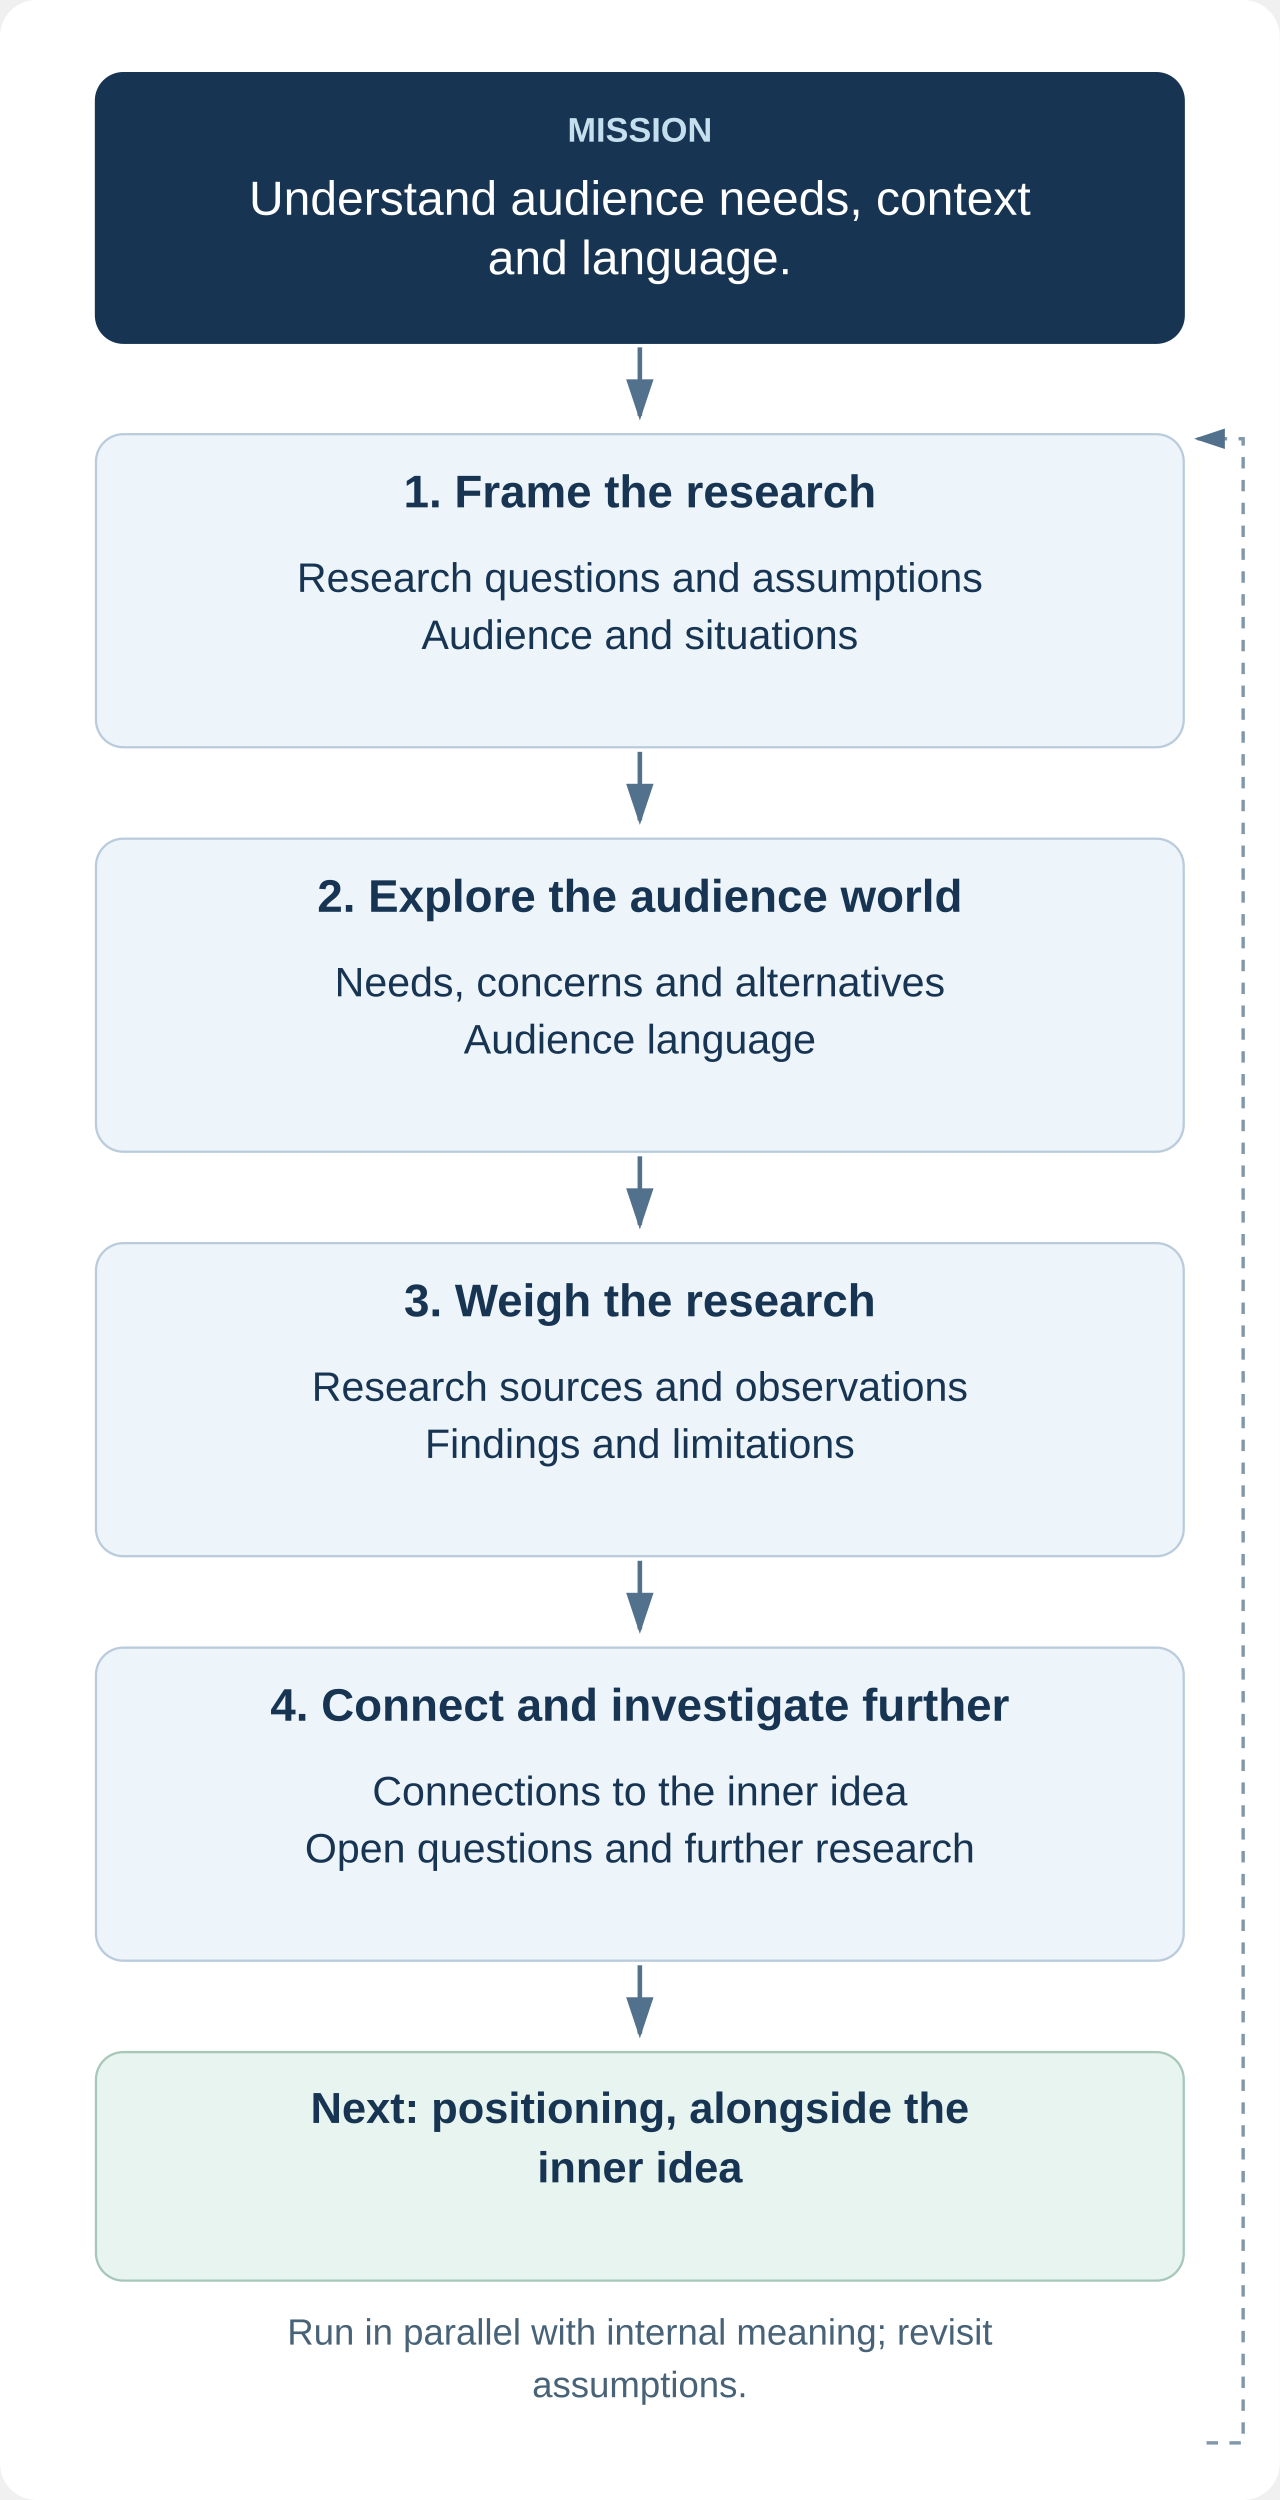
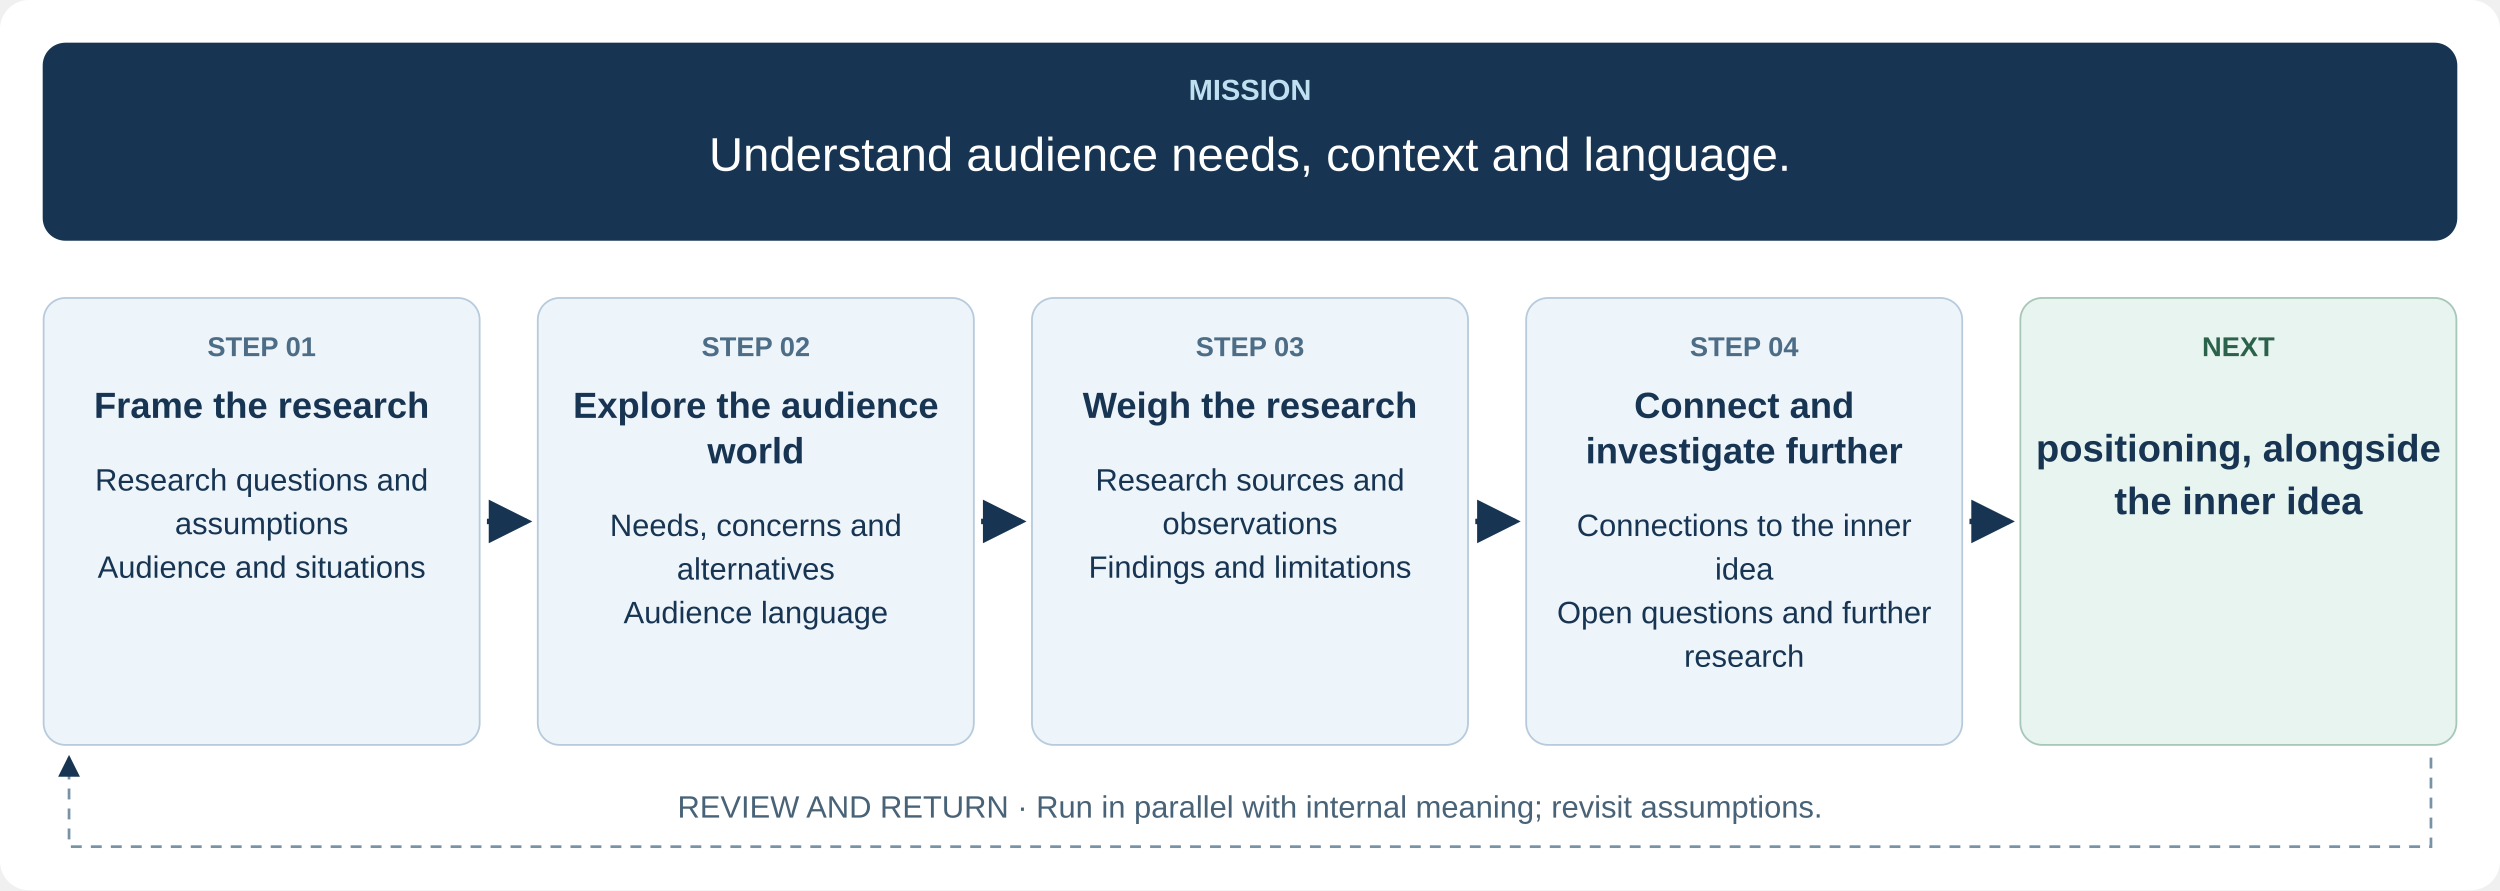
- <svg xmlns="http://www.w3.org/2000/svg" width="560" height="1094" viewBox="0 0 560 1094" role="img" aria-labelledby="title desc">
+ <svg xmlns="http://www.w3.org/2000/svg" width="1376" height="490" viewBox="0 0 1376 490" role="img" aria-labelledby="title desc">
  <defs>
-     <marker id="arrow" markerWidth="10" markerHeight="10" refX="8" refY="3" orient="auto">
-       <path d="M0,0 L0,6 L9,3 z" fill="#52718c" />
+     <marker id="arrow" markerWidth="9" markerHeight="8" refX="7" refY="4" orient="auto">
+       <path d="M0,0 L0,8 L8,4 z" fill="#173552" />
    </marker>
  </defs>
-   <rect width="560" height="1094" rx="16" fill="#ffffff" />
-   <rect x="42" y="32" width="476" height="118" rx="12" fill="#173552" stroke="#173552" />
-   <text x="280" y="62" text-anchor="middle" font-family="Arial, Helvetica, sans-serif" font-size="15" font-weight="bold" fill="#c5dfef">MISSION</text>
-   <text x="280" y="94" text-anchor="middle" font-family="Arial, Helvetica, sans-serif" font-size="21" font-weight="normal" fill="white">Understand audience needs, context</text>
-   <text x="280" y="120" text-anchor="middle" font-family="Arial, Helvetica, sans-serif" font-size="21" font-weight="normal" fill="white">and language.</text>
-   <path d="M280,152 V182" fill="none" stroke="#52718c" stroke-width="2" marker-end="url(#arrow)" />
-   <rect x="42" y="190" width="476" height="137" rx="12" fill="#edf4fa" stroke="#bacbdc" />
-   <text x="280" y="222" text-anchor="middle" font-family="Arial, Helvetica, sans-serif" font-size="20" font-weight="bold" fill="#173552">1. Frame the research</text>
-   <text x="280" y="259" text-anchor="middle" font-family="Arial, Helvetica, sans-serif" font-size="18" font-weight="normal" fill="#173552">Research questions and assumptions</text>
-   <text x="280" y="284" text-anchor="middle" font-family="Arial, Helvetica, sans-serif" font-size="18" font-weight="normal" fill="#173552">Audience and situations</text>
-   <path d="M280,329 V359" fill="none" stroke="#52718c" stroke-width="2" marker-end="url(#arrow)" />
-   <rect x="42" y="367" width="476" height="137" rx="12" fill="#edf4fa" stroke="#bacbdc" />
-   <text x="280" y="399" text-anchor="middle" font-family="Arial, Helvetica, sans-serif" font-size="20" font-weight="bold" fill="#173552">2. Explore the audience world</text>
-   <text x="280" y="436" text-anchor="middle" font-family="Arial, Helvetica, sans-serif" font-size="18" font-weight="normal" fill="#173552">Needs, concerns and alternatives</text>
-   <text x="280" y="461" text-anchor="middle" font-family="Arial, Helvetica, sans-serif" font-size="18" font-weight="normal" fill="#173552">Audience language</text>
-   <path d="M280,506 V536" fill="none" stroke="#52718c" stroke-width="2" marker-end="url(#arrow)" />
-   <rect x="42" y="544" width="476" height="137" rx="12" fill="#edf4fa" stroke="#bacbdc" />
-   <text x="280" y="576" text-anchor="middle" font-family="Arial, Helvetica, sans-serif" font-size="20" font-weight="bold" fill="#173552">3. Weigh the research</text>
-   <text x="280" y="613" text-anchor="middle" font-family="Arial, Helvetica, sans-serif" font-size="18" font-weight="normal" fill="#173552">Research sources and observations</text>
-   <text x="280" y="638" text-anchor="middle" font-family="Arial, Helvetica, sans-serif" font-size="18" font-weight="normal" fill="#173552">Findings and limitations</text>
-   <path d="M280,683 V713" fill="none" stroke="#52718c" stroke-width="2" marker-end="url(#arrow)" />
-   <rect x="42" y="721" width="476" height="137" rx="12" fill="#edf4fa" stroke="#bacbdc" />
-   <text x="280" y="753" text-anchor="middle" font-family="Arial, Helvetica, sans-serif" font-size="20" font-weight="bold" fill="#173552">4. Connect and investigate further</text>
-   <text x="280" y="790" text-anchor="middle" font-family="Arial, Helvetica, sans-serif" font-size="18" font-weight="normal" fill="#173552">Connections to the inner idea</text>
-   <text x="280" y="815" text-anchor="middle" font-family="Arial, Helvetica, sans-serif" font-size="18" font-weight="normal" fill="#173552">Open questions and further research</text>
-   <path d="M280,860 V890" fill="none" stroke="#52718c" stroke-width="2" marker-end="url(#arrow)" />
-   <rect x="42" y="898" width="476" height="100" rx="12" fill="#e8f4ef" stroke="#a7c7b8" />
-   <text x="280" y="929" text-anchor="middle" font-family="Arial, Helvetica, sans-serif" font-size="19" font-weight="bold" fill="#173552">Next: positioning, alongside the</text>
-   <text x="280" y="955" text-anchor="middle" font-family="Arial, Helvetica, sans-serif" font-size="19" font-weight="bold" fill="#173552">inner idea</text>
-   <text x="280" y="1026" text-anchor="middle" font-family="Arial, Helvetica, sans-serif" font-size="16" font-weight="normal" fill="#486277">Run in parallel with internal meaning; revisit</text>
-   <text x="280" y="1049" text-anchor="middle" font-family="Arial, Helvetica, sans-serif" font-size="16" font-weight="normal" fill="#486277">assumptions.</text>
-   <path d="M528,1069 H544 V192 H524" fill="none" stroke="#8198aa" stroke-width="1.5" stroke-dasharray="5 5" marker-end="url(#arrow)" />
+   <rect width="1376" height="490" rx="16" fill="#ffffff" />
+   <rect x="24" y="24" width="1328" height="108" rx="12" fill="#173552" stroke="#173552" />
+   <text x="688.0" y="55" text-anchor="middle" font-family="Arial, Helvetica, sans-serif" font-size="16" font-weight="bold" fill="#bfe0f0">MISSION</text>
+   <text x="688.0" y="94" text-anchor="middle" font-family="Arial, Helvetica, sans-serif" font-size="26" font-weight="normal" fill="white">Understand audience needs, context and language.</text>
+   <rect x="24" y="164" width="240" height="246" rx="12" fill="#edf4fa" stroke="#b7cbdc" />
+   <text x="144.0" y="196" text-anchor="middle" font-family="Arial, Helvetica, sans-serif" font-size="15" font-weight="bold" fill="#4d6d87">STEP 01</text>
+   <text x="144.0" y="230" text-anchor="middle" font-family="Arial, Helvetica, sans-serif" font-size="20" font-weight="bold" fill="#173552">Frame the research</text>
+   <text x="144.0" y="270" text-anchor="middle" font-family="Arial, Helvetica, sans-serif" font-size="17" font-weight="normal" fill="#173552">Research questions and</text>
+   <text x="144.0" y="294" text-anchor="middle" font-family="Arial, Helvetica, sans-serif" font-size="17" font-weight="normal" fill="#173552">assumptions</text>
+   <text x="144.0" y="318" text-anchor="middle" font-family="Arial, Helvetica, sans-serif" font-size="17" font-weight="normal" fill="#173552">Audience and situations</text>
+   <path d="M268,287.0 H290" fill="none" stroke="#173552" stroke-width="3" marker-end="url(#arrow)" />
+   <rect x="296" y="164" width="240" height="246" rx="12" fill="#edf4fa" stroke="#b7cbdc" />
+   <text x="416.0" y="196" text-anchor="middle" font-family="Arial, Helvetica, sans-serif" font-size="15" font-weight="bold" fill="#4d6d87">STEP 02</text>
+   <text x="416.0" y="230" text-anchor="middle" font-family="Arial, Helvetica, sans-serif" font-size="20" font-weight="bold" fill="#173552">Explore the audience</text>
+   <text x="416.0" y="255" text-anchor="middle" font-family="Arial, Helvetica, sans-serif" font-size="20" font-weight="bold" fill="#173552">world</text>
+   <text x="416.0" y="295" text-anchor="middle" font-family="Arial, Helvetica, sans-serif" font-size="17" font-weight="normal" fill="#173552">Needs, concerns and</text>
+   <text x="416.0" y="319" text-anchor="middle" font-family="Arial, Helvetica, sans-serif" font-size="17" font-weight="normal" fill="#173552">alternatives</text>
+   <text x="416.0" y="343" text-anchor="middle" font-family="Arial, Helvetica, sans-serif" font-size="17" font-weight="normal" fill="#173552">Audience language</text>
+   <path d="M540,287.0 H562" fill="none" stroke="#173552" stroke-width="3" marker-end="url(#arrow)" />
+   <rect x="568" y="164" width="240" height="246" rx="12" fill="#edf4fa" stroke="#b7cbdc" />
+   <text x="688.0" y="196" text-anchor="middle" font-family="Arial, Helvetica, sans-serif" font-size="15" font-weight="bold" fill="#4d6d87">STEP 03</text>
+   <text x="688.0" y="230" text-anchor="middle" font-family="Arial, Helvetica, sans-serif" font-size="20" font-weight="bold" fill="#173552">Weigh the research</text>
+   <text x="688.0" y="270" text-anchor="middle" font-family="Arial, Helvetica, sans-serif" font-size="17" font-weight="normal" fill="#173552">Research sources and</text>
+   <text x="688.0" y="294" text-anchor="middle" font-family="Arial, Helvetica, sans-serif" font-size="17" font-weight="normal" fill="#173552">observations</text>
+   <text x="688.0" y="318" text-anchor="middle" font-family="Arial, Helvetica, sans-serif" font-size="17" font-weight="normal" fill="#173552">Findings and limitations</text>
+   <path d="M812,287.0 H834" fill="none" stroke="#173552" stroke-width="3" marker-end="url(#arrow)" />
+   <rect x="840" y="164" width="240" height="246" rx="12" fill="#edf4fa" stroke="#b7cbdc" />
+   <text x="960.0" y="196" text-anchor="middle" font-family="Arial, Helvetica, sans-serif" font-size="15" font-weight="bold" fill="#4d6d87">STEP 04</text>
+   <text x="960.0" y="230" text-anchor="middle" font-family="Arial, Helvetica, sans-serif" font-size="20" font-weight="bold" fill="#173552">Connect and</text>
+   <text x="960.0" y="255" text-anchor="middle" font-family="Arial, Helvetica, sans-serif" font-size="20" font-weight="bold" fill="#173552">investigate further</text>
+   <text x="960.0" y="295" text-anchor="middle" font-family="Arial, Helvetica, sans-serif" font-size="17" font-weight="normal" fill="#173552">Connections to the inner</text>
+   <text x="960.0" y="319" text-anchor="middle" font-family="Arial, Helvetica, sans-serif" font-size="17" font-weight="normal" fill="#173552">idea</text>
+   <text x="960.0" y="343" text-anchor="middle" font-family="Arial, Helvetica, sans-serif" font-size="17" font-weight="normal" fill="#173552">Open questions and further</text>
+   <text x="960.0" y="367" text-anchor="middle" font-family="Arial, Helvetica, sans-serif" font-size="17" font-weight="normal" fill="#173552">research</text>
+   <path d="M1084,287.0 H1106" fill="none" stroke="#173552" stroke-width="3" marker-end="url(#arrow)" />
+   <rect x="1112" y="164" width="240" height="246" rx="12" fill="#e8f4ef" stroke="#a7c7b8" />
+   <text x="1232.0" y="196" text-anchor="middle" font-family="Arial, Helvetica, sans-serif" font-size="15" font-weight="bold" fill="#2b624c">NEXT</text>
+   <text x="1232.0" y="254" text-anchor="middle" font-family="Arial, Helvetica, sans-serif" font-size="21" font-weight="bold" fill="#173552">positioning, alongside</text>
+   <text x="1232.0" y="283" text-anchor="middle" font-family="Arial, Helvetica, sans-serif" font-size="21" font-weight="bold" fill="#173552">the inner idea</text>
+   <path d="M1338,417 V466 H38 V417" fill="none" stroke="#7892a6" stroke-width="1.5" stroke-dasharray="6 5" marker-end="url(#arrow)" />
+   <text x="688.0" y="450" text-anchor="middle" font-family="Arial, Helvetica, sans-serif" font-size="17" font-weight="normal" fill="#486277">REVIEW AND RETURN · Run in parallel with internal meaning; revisit assumptions.</text>
</svg>
